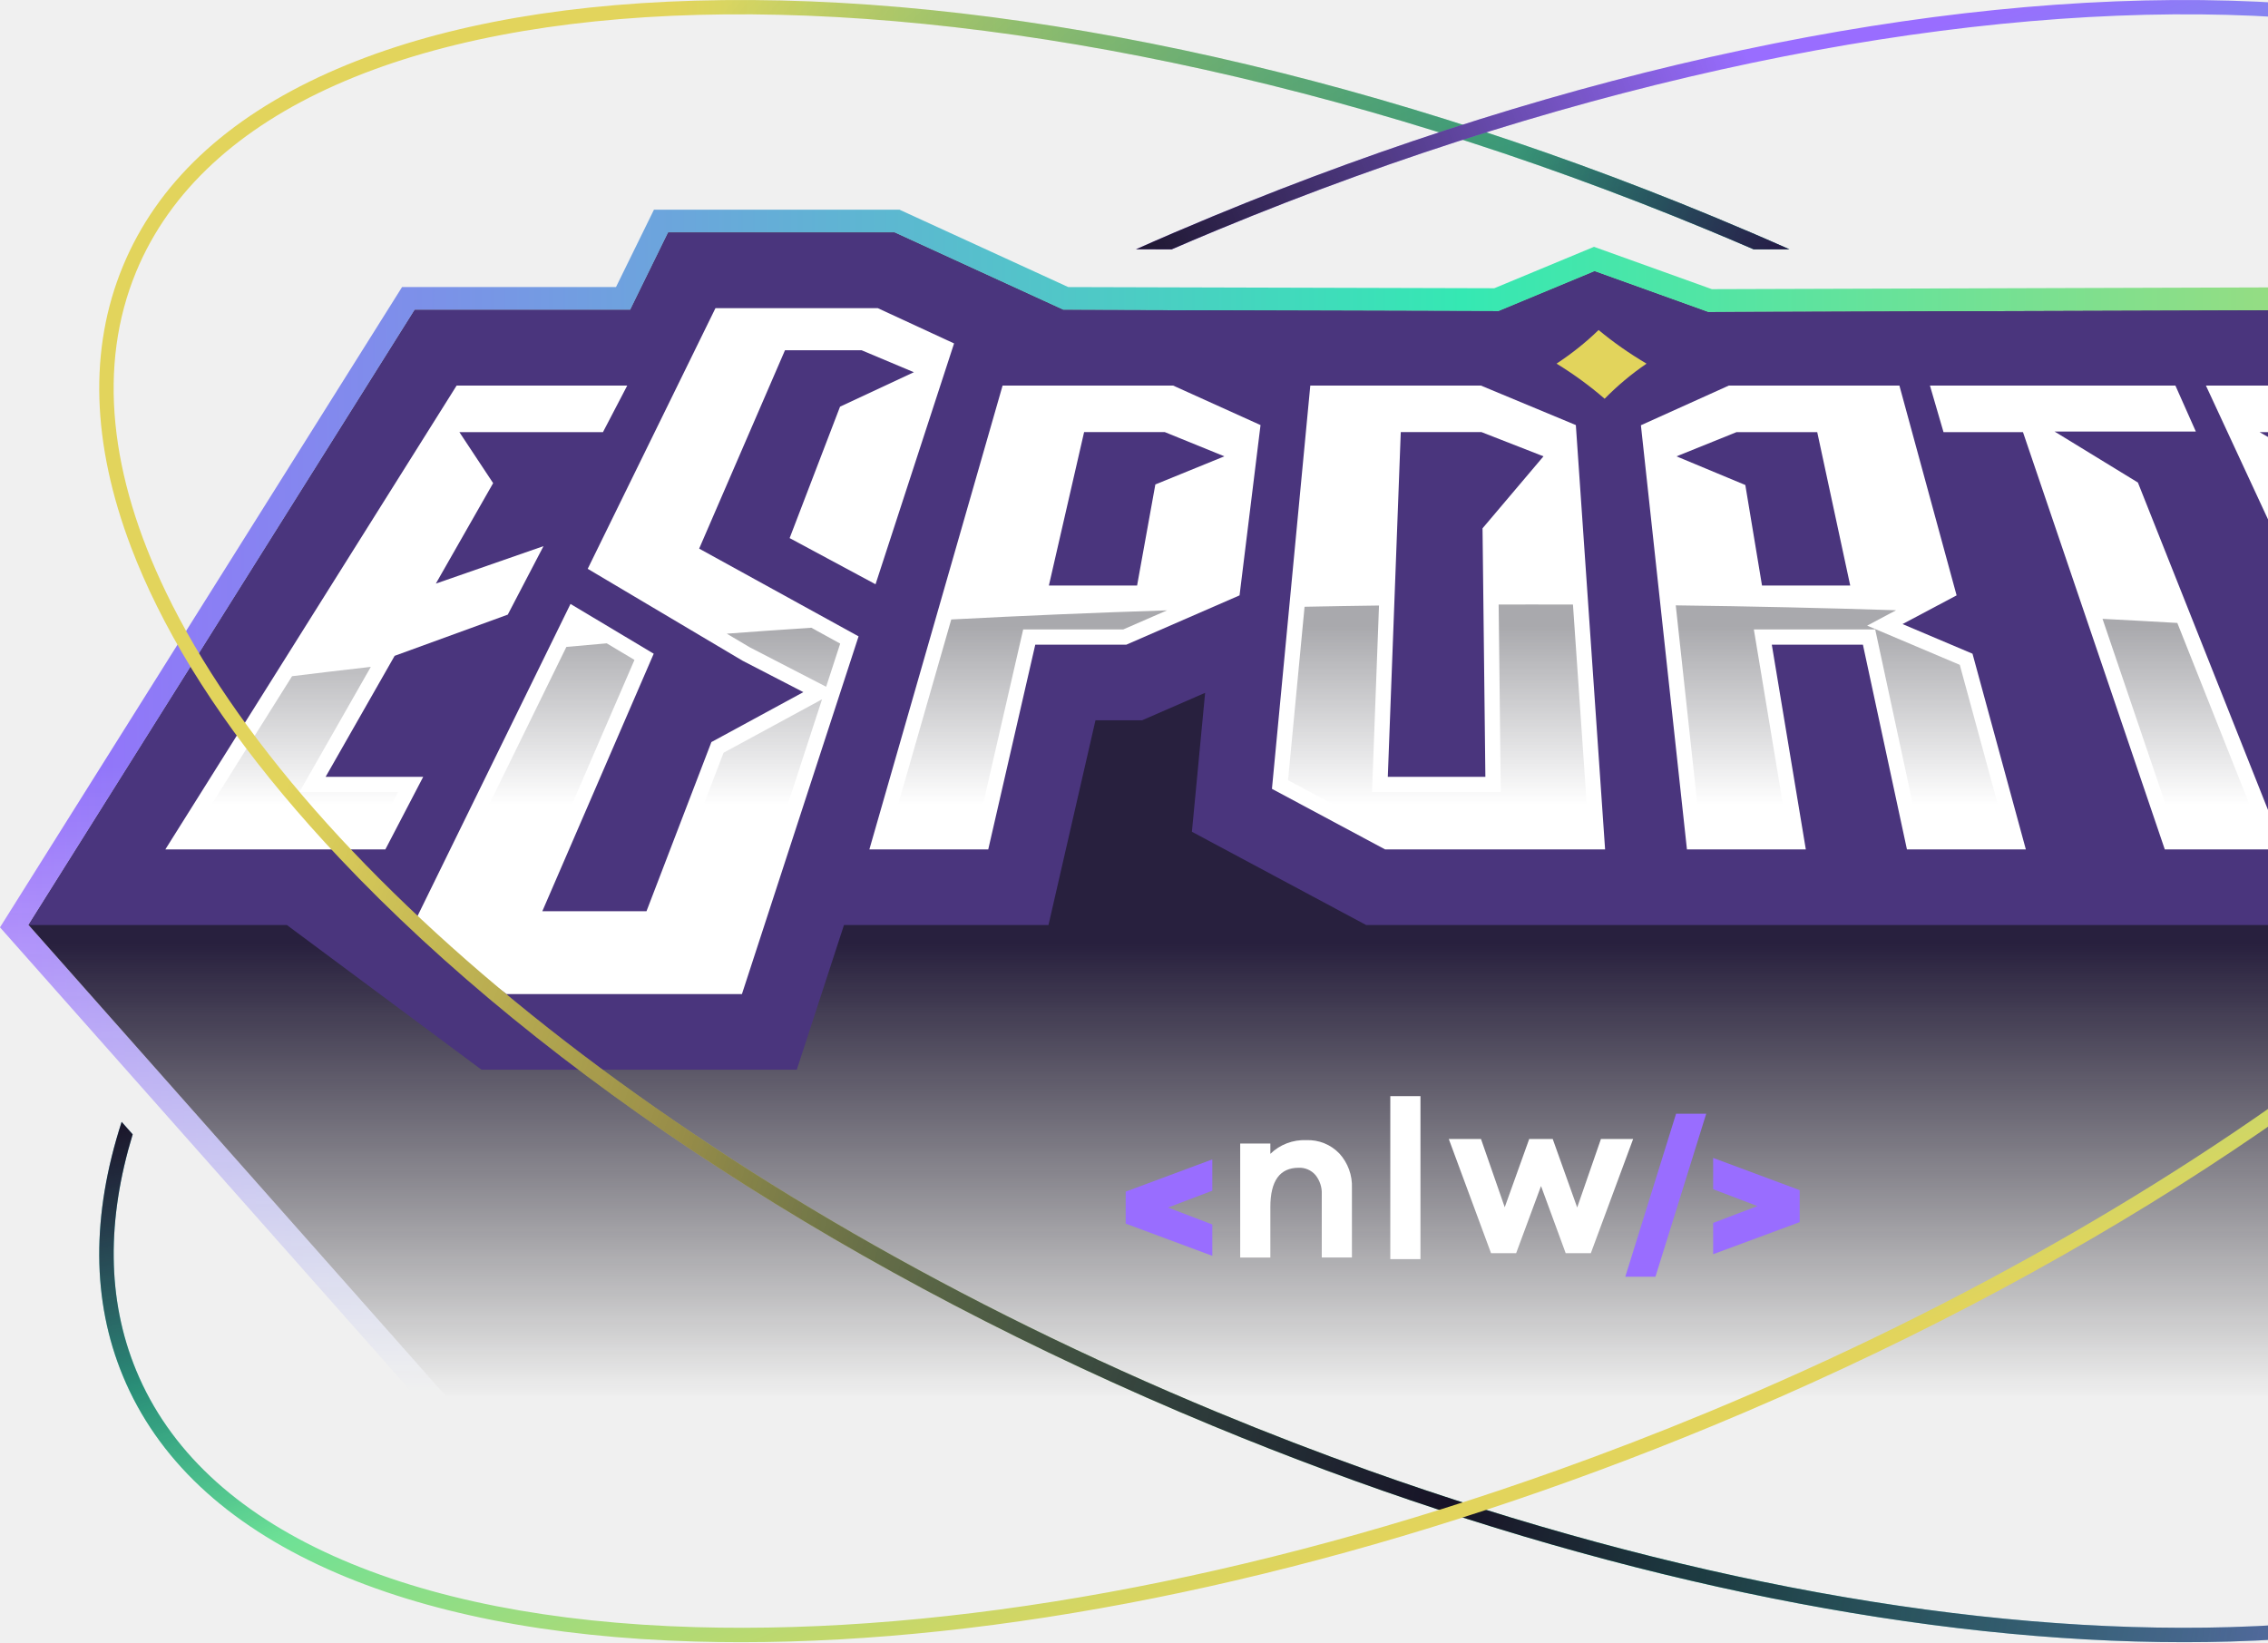
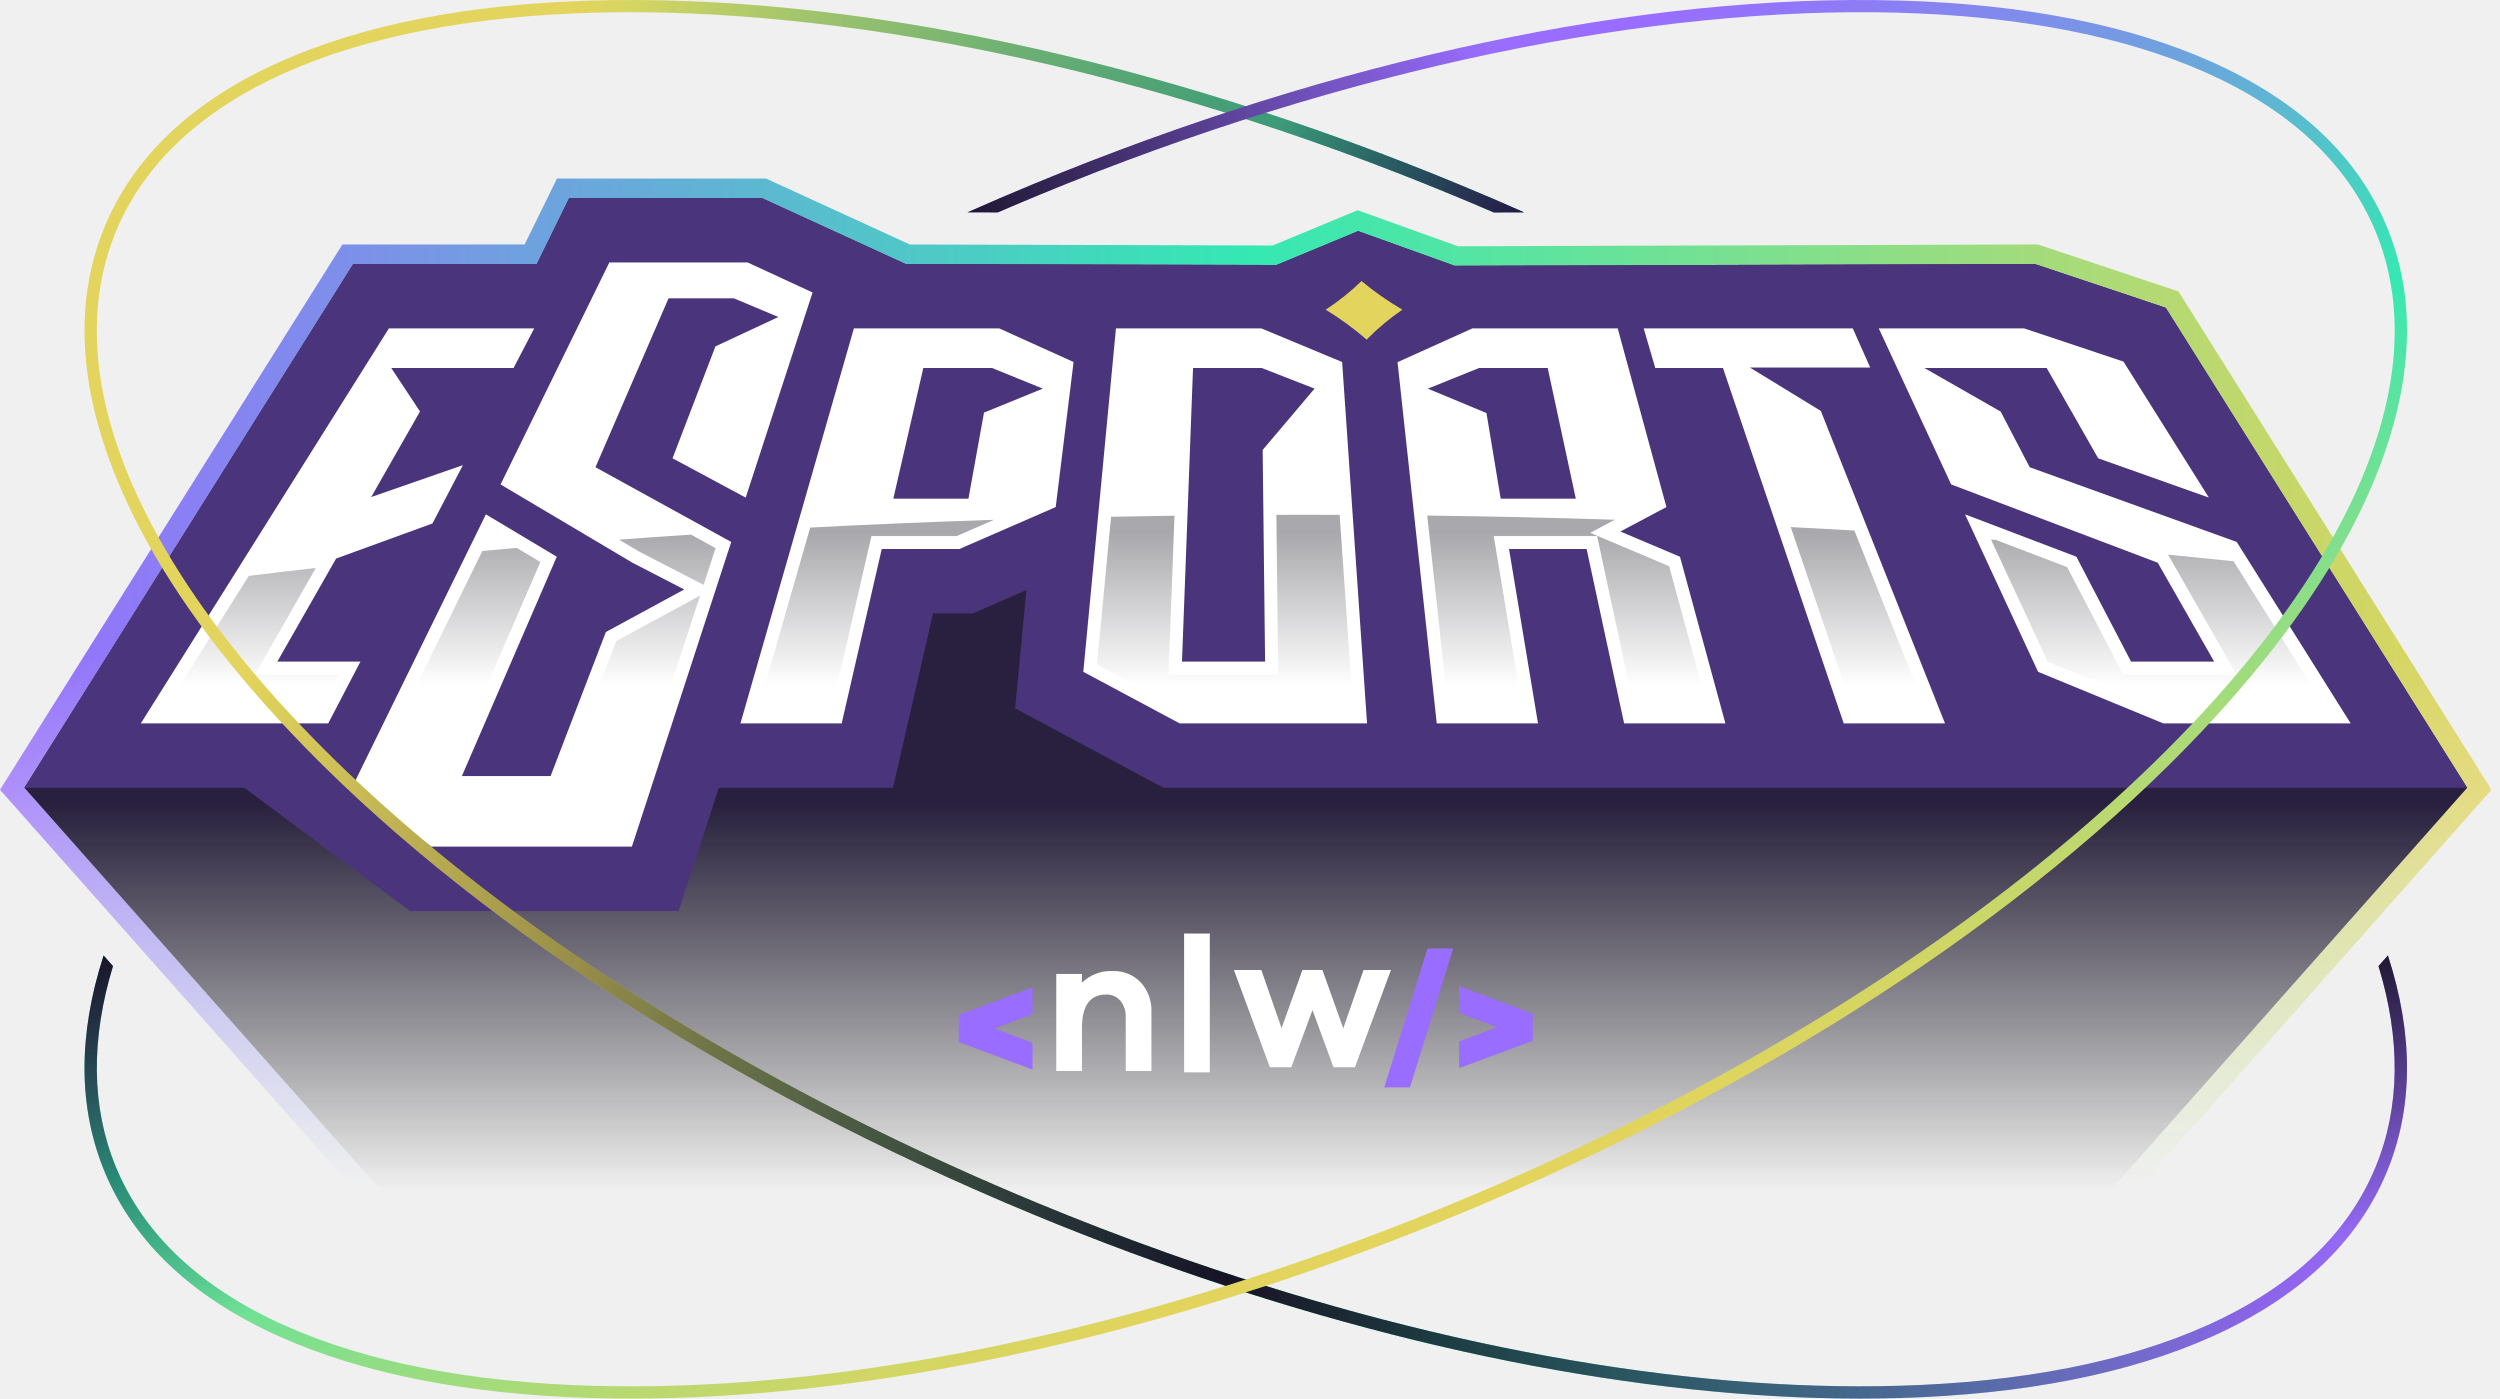
- <svg xmlns="http://www.w3.org/2000/svg" width="703" height="509" viewBox="0 0 703 509" fill="none">
+ <svg xmlns="http://www.w3.org/2000/svg" width="286" height="160" viewBox="0 0 286 160" fill="none">
  <g clip-path="url(#clip0_6_544)">
-     <mask id="mask0_6_544" style="mask-type:alpha" maskUnits="userSpaceOnUse" x="0" y="54" width="907" height="395">
-       <rect y="54.246" width="906.458" height="394.659" fill="url(#paint0_linear_6_544)" />
+     <mask id="mask0_6_544" style="mask-type:alpha" maskUnits="userSpaceOnUse" x="0" y="17" width="285" height="125">
+       <rect y="17.052" width="284.934" height="124.056" fill="url(#paint0_linear_6_544)" />
    </mask>
    <g mask="url(#mask0_6_544)">
-       <path d="M792.848 106.079L741.613 88.964L530.612 89.624L494.086 76.503L463.182 89.341L331.12 88.98L278.793 64.986H202.707L190.938 88.972H124.624L0 287.433L138.728 444.023H768.028L906.756 287.433L792.84 106.071L792.848 106.079ZM764.828 436.924H141.928L8.852 286.71L128.563 96.071H195.38L207.141 72.085H277.244L329.556 96.071L464.589 96.44L494.267 84.105L529.377 96.723L740.465 96.063L788.178 111.999L897.904 286.694L764.828 436.908V436.924Z" fill="url(#paint1_linear_6_544)" />
+       <path d="M249.222 33.344L233.117 27.965L166.791 28.172L155.31 24.048L145.595 28.083L104.084 27.97L87.635 20.427H63.718L60.019 27.967H39.174L0 90.351L43.607 139.573H241.42L285.028 90.351L249.219 33.342L249.222 33.344ZM240.414 137.342H44.613L2.783 90.124L40.412 30.199H61.415L65.112 22.659H87.148L103.592 30.199L146.038 30.315L155.367 26.437L166.403 30.404L232.756 30.196L247.754 35.205L282.245 90.119L240.414 137.337V137.342Z" fill="url(#paint1_linear_6_544)" />
    </g>
-     <path d="M897.912 286.709L764.828 436.915H141.928L8.852 286.709L128.563 96.07H195.38L207.141 72.084H277.244L329.564 96.07L464.589 96.447L494.267 84.112L529.377 96.731L740.465 96.07L788.178 112.014L897.912 286.709Z" fill="url(#paint2_linear_6_544)" />
-     <path d="M897.894 286.709L788.184 112.014L740.455 96.078L529.383 96.722L494.273 84.104L464.579 96.439L329.554 96.078L277.242 72.092H207.147L195.386 96.078H128.577L8.858 286.709H88.914L149.253 331.56H246.974L261.605 286.709H324.994L339.562 223.249H354.02L373.548 214.743L369.452 257.809L423.447 286.709H897.894Z" fill="#4A357D" />
-     <path d="M51.251 263.274H119.451L131.173 240.789H100.929L122.328 203.273L157.392 190.505L168.469 169.279L135.096 180.89L152.856 149.75L142.392 133.94H161.881H186.897L194.421 119.514H141.535L51.251 263.274Z" fill="white" />
-     <path d="M221.764 95.519L182.172 176.306L230.176 204.797L249.012 214.53L220.506 230.01L200.388 282.44H168.099L202.628 202.62L176.834 187.195L128.067 286.685L156.991 308.124H229.971L266.127 197.242L216.716 170.048L243.313 108.57H267.086L283.266 115.37L260.38 126.054L244.759 166.786L271.387 181.094L295.727 106.447L272.094 95.519H221.764Z" fill="white" />
-     <path d="M310.766 119.513L269.476 263.272H306.324L320.9 199.812H349.139L384.218 184.537L390.72 131.753L363.644 119.513H310.758H310.766ZM358.117 150.165L352.457 181.494H325.114L336.034 133.931H361.05L379.509 141.439L358.117 150.158V150.165Z" fill="white" />
-     <path d="M406.145 119.513L394.258 244.506L429.322 263.272H497.522L488.457 131.753L459.039 119.513H406.153H406.145ZM459.534 163.743L460.415 240.78H430.171L434.188 133.931H459.204L478.426 141.439L459.542 163.743H459.534Z" fill="white" />
-     <path d="M508.623 131.808L522.892 263.272H559.74L549.197 199.812H577.436L591.084 263.272H627.94L611.407 202.619L589.716 193.436L606.478 184.537L588.749 119.513H535.864L508.623 131.808ZM573.506 181.494H546.162L540.989 150.331L519.653 141.447L538.261 133.939H563.277L573.506 181.502V181.494Z" fill="white" />
-     <path d="M602.421 133.939H627.051L671.006 263.272H707.862L662.673 149.56L636.863 133.766H680.637L674.3 119.513H598.215L602.421 133.939Z" fill="white" />
-     <path d="M803.901 181.094L772.808 131.588L736.644 119.513H683.758L710.11 176.306L785.292 204.797L805.827 240.788H775.575L755.677 202.619L715.158 187.194L741.746 244.506L787.305 263.272H855.505L814.035 197.242L738.688 170.048L728.129 149.796L700.385 133.939H744.875L763.609 166.785L803.901 181.094Z" fill="white" />
-     <path d="M495.507 102.287C491.646 106.053 487.275 109.544 482.472 112.712C487.723 115.912 492.716 119.559 497.378 123.592C501.332 119.559 505.687 115.912 510.373 112.712C505.011 109.544 500.027 106.053 495.507 102.287Z" fill="#E2D45C" />
-     <path d="M92.809 245.505L114.94 206.7C106.732 207.635 98.595 208.594 90.529 209.593L59.782 258.555H116.591L123.391 245.505H92.809Z" fill="url(#paint3_linear_6_544)" />
-     <path d="M251.482 194.568C242.693 195.142 233.958 195.755 225.279 196.408L232.465 200.669L256.074 212.862L260.429 199.489L251.482 194.568ZM224.281 233.318L203.636 287.156H160.923L196.662 204.544L188.062 199.403C183.879 199.765 179.705 200.134 175.554 200.519L134.036 285.229L158.549 303.406H226.545L254.8 216.754L224.281 233.318Z" fill="url(#paint4_linear_6_544)" />
-     <path d="M361.745 189.183L348.168 195.095H317.153L302.577 258.555H275.745L294.857 192.005C316.854 190.85 339.158 189.906 361.745 189.183Z" fill="url(#paint5_linear_6_544)" />
-     <path d="M492.467 258.555H430.509L399.251 241.834L404.369 188.067C412.034 187.91 419.723 187.784 427.443 187.682L425.273 245.505H465.187L464.527 187.375C468.056 187.367 471.594 187.36 475.14 187.36C479.291 187.36 483.434 187.367 487.561 187.383L492.467 258.555Z" fill="url(#paint6_linear_6_544)" />
-     <path d="M621.77 258.555H594.898L581.25 195.095H543.632L554.174 258.555H527.122L519.426 187.634C542.445 187.917 565.22 188.428 587.72 189.151L578.75 193.916L607.461 206.07L621.77 258.555Z" fill="url(#paint7_linear_6_544)" />
-     <path d="M674.893 193.082C667.204 192.634 659.476 192.209 651.709 191.816L674.39 258.555H700.915L674.893 193.082Z" fill="url(#paint8_linear_6_544)" />
-     <path fill-rule="evenodd" clip-rule="evenodd" d="M375.776 369.061V359.36L348.976 369.329H348.921V379.282H348.976L375.776 389.25V379.533L362.042 374.282L375.776 369.061Z" fill="#996DFF" />
-     <path fill-rule="evenodd" clip-rule="evenodd" d="M531.016 388.747V379.046L544.742 373.826L531.016 368.606V358.904L557.777 368.865H557.84V378.826H557.777L531.016 388.739V388.747ZM519.522 345.201L503.783 395.721H513.13L528.869 345.201H519.522Z" fill="#996DFF" />
-     <path fill-rule="evenodd" clip-rule="evenodd" d="M415.157 357.528C417.815 360.453 419.214 364.305 419.049 368.251V389.769H409.701V370.225C409.811 368.047 409.112 365.909 407.752 364.21C406.454 362.701 404.536 361.868 402.547 361.954C396.698 361.954 393.766 366.011 393.766 374.132V389.777H384.418V354.446H393.766V357.638C396.729 354.753 400.755 353.22 404.89 353.393C408.742 353.228 412.484 354.737 415.149 357.528H415.157Z" fill="white" />
-     <path fill-rule="evenodd" clip-rule="evenodd" d="M430.943 339.753V390.272H440.291V339.753H430.943Z" fill="white" />
-     <path fill-rule="evenodd" clip-rule="evenodd" d="M493.105 388.425H485.306L477.664 367.615L469.952 388.425H462.169L449.071 353.031H459.055L466.414 374.195L474.001 353.031H481.288L488.875 374.266L496.234 353.031H506.218L493.105 388.425Z" fill="white" />
-     <path d="M38.107 82.486C48.689 56.927 70.057 36.785 101.598 22.627C131.819 9.057 170.113 1.51 215.405 0.205C308.252 -2.476 420.336 21.282 530.99 67.124C538.946 70.418 546.832 73.799 554.631 77.266L543.601 77.297C538.868 75.245 534.096 73.225 529.284 71.236C302.576 -22.665 84.075 -16.855 42.219 84.192C30.096 113.453 34.097 147.534 51.409 183.477C93.855 271.67 216.395 371.051 377.466 437.765C393.048 444.22 408.646 450.226 424.22 455.784C518.71 489.527 612.037 506.626 691.22 504.338C735.93 503.049 773.643 495.635 803.329 482.31C833.809 468.63 854.398 449.283 864.532 424.809C873.675 402.725 873.644 377.898 865.633 351.593L869.053 347.733C878.44 376.727 878.314 403.197 868.652 426.515C858.062 452.074 836.702 472.215 805.152 486.374C774.932 499.944 736.645 507.491 691.354 508.796C686.621 508.93 681.841 509 677.014 509C597.194 509 504.481 490.392 411.201 455.784C399.385 451.405 387.569 446.767 375.76 441.877C265.107 396.043 169.052 333.597 105.293 266.041C80.222 239.477 61.228 213.266 48.642 187.88C45.607 181.771 42.95 175.718 40.67 169.719C28.382 137.4 27.517 108.052 38.107 82.486Z" fill="url(#paint9_linear_6_544)" />
-     <path d="M38.107 82.486C48.689 56.927 70.057 36.785 101.598 22.627C131.819 9.057 170.113 1.51 215.405 0.205C308.252 -2.476 420.336 21.282 530.99 67.124C538.946 70.418 546.832 73.799 554.631 77.266L543.601 77.297C538.868 75.245 534.096 73.225 529.284 71.236C302.576 -22.665 84.075 -16.855 42.219 84.192C30.096 113.453 34.097 147.534 51.409 183.477C93.855 271.67 216.395 371.051 377.466 437.765C393.048 444.22 408.646 450.226 424.22 455.784C518.71 489.527 612.037 506.626 691.22 504.338C735.93 503.049 773.643 495.635 803.329 482.31C833.809 468.63 854.398 449.283 864.532 424.809C873.675 402.725 873.644 377.898 865.633 351.593L869.053 347.733C878.44 376.727 878.314 403.197 868.652 426.515C858.062 452.074 836.702 472.215 805.152 486.374C774.932 499.944 736.645 507.491 691.354 508.796C686.621 508.93 681.841 509 677.014 509C597.194 509 504.481 490.392 411.201 455.784C399.385 451.405 387.569 446.767 375.76 441.877C265.107 396.043 169.052 333.597 105.293 266.041C80.222 239.477 61.228 213.266 48.642 187.88C45.607 181.771 42.95 175.718 40.67 169.719C28.382 137.4 27.517 108.052 38.107 82.486Z" fill="url(#paint10_radial_6_544)" />
-     <path d="M38.107 82.486C48.689 56.927 70.057 36.785 101.598 22.627C131.819 9.057 170.113 1.51 215.405 0.205C308.252 -2.476 420.336 21.282 530.99 67.124C538.946 70.418 546.832 73.799 554.631 77.266L543.601 77.297C538.868 75.245 534.096 73.225 529.284 71.236C302.576 -22.665 84.075 -16.855 42.219 84.192C30.096 113.453 34.097 147.534 51.409 183.477C93.855 271.67 216.395 371.051 377.466 437.765C393.048 444.22 408.646 450.226 424.22 455.784C518.71 489.527 612.037 506.626 691.22 504.338C735.93 503.049 773.643 495.635 803.329 482.31C833.809 468.63 854.398 449.283 864.532 424.809C873.675 402.725 873.644 377.898 865.633 351.593L869.053 347.733C878.44 376.727 878.314 403.197 868.652 426.515C858.062 452.074 836.702 472.215 805.152 486.374C774.932 499.944 736.645 507.491 691.354 508.796C686.621 508.93 681.841 509 677.014 509C597.194 509 504.481 490.392 411.201 455.784C399.385 451.405 387.569 446.767 375.76 441.877C265.107 396.043 169.052 333.597 105.293 266.041C80.222 239.477 61.228 213.266 48.642 187.88C45.607 181.771 42.95 175.718 40.67 169.719C28.382 137.4 27.517 108.052 38.107 82.486Z" fill="url(#paint11_radial_6_544)" />
-     <path d="M38.107 82.486C48.689 56.927 70.057 36.785 101.598 22.627C131.819 9.057 170.113 1.51 215.405 0.205C308.252 -2.476 420.336 21.282 530.99 67.124C538.946 70.418 546.832 73.799 554.631 77.266L543.601 77.297C538.868 75.245 534.096 73.225 529.284 71.236C302.576 -22.665 84.075 -16.855 42.219 84.192C30.096 113.453 34.097 147.534 51.409 183.477C93.855 271.67 216.395 371.051 377.466 437.765C393.048 444.22 408.646 450.226 424.22 455.784C518.71 489.527 612.037 506.626 691.22 504.338C735.93 503.049 773.643 495.635 803.329 482.31C833.809 468.63 854.398 449.283 864.532 424.809C873.675 402.725 873.644 377.898 865.633 351.593L869.053 347.733C878.44 376.727 878.314 403.197 868.652 426.515C858.062 452.074 836.702 472.215 805.152 486.374C774.932 499.944 736.645 507.491 691.354 508.796C686.621 508.93 681.841 509 677.014 509C597.194 509 504.481 490.392 411.201 455.784C399.385 451.405 387.569 446.767 375.76 441.877C265.107 396.043 169.052 333.597 105.293 266.041C80.222 239.477 61.228 213.266 48.642 187.88C45.607 181.771 42.95 175.718 40.67 169.719C28.382 137.4 27.517 108.052 38.107 82.486Z" fill="url(#paint12_radial_6_544)" />
-     <path d="M868.651 82.486C858.069 56.927 836.701 36.785 805.16 22.627C774.939 9.057 736.645 1.51 691.353 0.205C598.506 -2.476 486.422 21.282 375.768 67.124C367.812 70.418 359.926 73.799 352.128 77.266L363.158 77.297C367.89 75.245 372.662 73.225 377.474 71.236C604.182 -22.665 822.684 -16.855 864.54 84.192C876.662 113.453 872.661 147.534 855.349 183.477C812.904 271.67 690.363 371.051 529.292 437.765C513.71 444.22 498.112 450.226 482.538 455.784C388.048 489.527 294.721 506.626 215.538 504.338C170.828 503.049 133.115 495.635 103.43 482.31C72.95 468.63 52.36 449.283 42.226 424.809C33.083 402.725 33.114 377.898 41.125 351.593L37.706 347.733C28.319 376.727 28.444 403.197 38.106 426.515C48.696 452.074 70.056 472.215 101.606 486.374C131.826 499.944 170.113 507.491 215.404 508.796C220.137 508.93 224.917 509 229.744 509C309.564 509 402.278 490.392 495.557 455.784C507.373 451.405 519.189 446.767 530.998 441.877C641.651 396.043 737.706 333.597 801.465 266.041C826.536 239.477 845.53 213.266 858.116 187.88C861.151 181.771 863.808 175.718 866.088 169.719C878.376 137.4 879.241 108.052 868.651 82.486Z" fill="url(#paint13_linear_6_544)" />
-     <path d="M868.651 82.486C858.069 56.927 836.701 36.785 805.16 22.627C774.939 9.057 736.645 1.51 691.353 0.205C598.506 -2.476 486.422 21.282 375.768 67.124C367.812 70.418 359.926 73.799 352.128 77.266L363.158 77.297C367.89 75.245 372.662 73.225 377.474 71.236C604.182 -22.665 822.684 -16.855 864.54 84.192C876.662 113.453 872.661 147.534 855.349 183.477C812.904 271.67 690.363 371.051 529.292 437.765C513.71 444.22 498.112 450.226 482.538 455.784C388.048 489.527 294.721 506.626 215.538 504.338C170.828 503.049 133.115 495.635 103.43 482.31C72.95 468.63 52.36 449.283 42.226 424.809C33.083 402.725 33.114 377.898 41.125 351.593L37.706 347.733C28.319 376.727 28.444 403.197 38.106 426.515C48.696 452.074 70.056 472.215 101.606 486.374C131.826 499.944 170.113 507.491 215.404 508.796C220.137 508.93 224.917 509 229.744 509C309.564 509 402.278 490.392 495.557 455.784C507.373 451.405 519.189 446.767 530.998 441.877C641.651 396.043 737.706 333.597 801.465 266.041C826.536 239.477 845.53 213.266 858.116 187.88C861.151 181.771 863.808 175.718 866.088 169.719C878.376 137.4 879.241 108.052 868.651 82.486Z" fill="url(#paint14_radial_6_544)" />
-     <path d="M868.651 82.486C858.069 56.927 836.701 36.785 805.16 22.627C774.939 9.057 736.645 1.51 691.353 0.205C598.506 -2.476 486.422 21.282 375.768 67.124C367.812 70.418 359.926 73.799 352.128 77.266L363.158 77.297C367.89 75.245 372.662 73.225 377.474 71.236C604.182 -22.665 822.684 -16.855 864.54 84.192C876.662 113.453 872.661 147.534 855.349 183.477C812.904 271.67 690.363 371.051 529.292 437.765C513.71 444.22 498.112 450.226 482.538 455.784C388.048 489.527 294.721 506.626 215.538 504.338C170.828 503.049 133.115 495.635 103.43 482.31C72.95 468.63 52.36 449.283 42.226 424.809C33.083 402.725 33.114 377.898 41.125 351.593L37.706 347.733C28.319 376.727 28.444 403.197 38.106 426.515C48.696 452.074 70.056 472.215 101.606 486.374C131.826 499.944 170.113 507.491 215.404 508.796C220.137 508.93 224.917 509 229.744 509C309.564 509 402.278 490.392 495.557 455.784C507.373 451.405 519.189 446.767 530.998 441.877C641.651 396.043 737.706 333.597 801.465 266.041C826.536 239.477 845.53 213.266 858.116 187.88C861.151 181.771 863.808 175.718 866.088 169.719C878.376 137.4 879.241 108.052 868.651 82.486Z" fill="url(#paint15_radial_6_544)" />
+     <path d="M282.247 90.124L240.414 137.339H44.613L2.783 90.124L40.412 30.198H61.415L65.112 22.659H87.148L103.594 30.198L146.038 30.317L155.367 26.44L166.403 30.406L232.756 30.198L247.754 35.21L282.247 90.124Z" fill="url(#paint2_linear_6_544)" />
+     <path d="M282.242 90.123L247.756 35.21L232.753 30.201L166.405 30.404L155.368 26.437L146.035 30.315L103.591 30.201L87.147 22.661H65.114L61.417 30.201H40.416L2.784 90.123H27.949L46.916 104.222H77.633L82.232 90.123H102.158L106.737 70.176H111.282L117.42 67.502L116.133 81.039L133.105 90.123H282.242Z" fill="#4A357D" />
+     <path d="M16.11 82.757H37.548L41.233 75.689H31.726L38.452 63.896L49.474 59.883L52.956 53.211L42.466 56.861L48.048 47.072L44.759 42.102H50.885H58.749L61.114 37.568H44.49L16.11 82.757Z" fill="white" />
+     <path d="M69.709 30.025L57.263 55.42L72.353 64.376L78.274 67.435L69.313 72.301L62.989 88.781H52.84L63.694 63.691L55.586 58.842L40.256 90.116L49.348 96.855H72.288L83.654 62.001L68.122 53.453L76.482 34.127H83.955L89.041 36.265L81.847 39.624L76.937 52.427L85.307 56.925L92.958 33.46L85.529 30.025H69.709Z" fill="white" />
+     <path d="M97.685 37.567L84.707 82.756H96.289L100.871 62.809H109.748L120.774 58.007L122.818 41.415L114.307 37.567H97.683H97.685ZM112.57 47.203L110.79 57.05H102.195L105.628 42.099H113.491L119.294 44.459L112.57 47.2V47.203Z" fill="white" />
+     <path d="M127.667 37.567L123.93 76.858L134.952 82.756H156.39L153.54 41.415L144.293 37.567H127.669H127.667ZM144.449 51.47L144.726 75.686H135.219L136.482 42.099H144.345L150.387 44.459L144.451 51.47H144.449Z" fill="white" />
+     <path d="M159.879 41.432L164.364 82.756H175.947L172.633 62.809H181.51L185.8 82.756H197.385L192.188 63.691L185.37 60.804L190.639 58.007L185.066 37.567H168.442L159.879 41.432V41.432ZM180.274 57.05H171.679L170.053 47.255L163.346 44.462L169.196 42.102H177.059L180.274 57.053V57.05Z" fill="white" />
+     <path d="M189.363 42.102H197.106L210.922 82.756H222.508L208.303 47.012L200.19 42.048H213.95L211.958 37.567H188.041L189.363 42.102Z" fill="white" />
+     <path d="M252.696 56.925L242.922 41.363L231.555 37.567H214.931L223.214 55.419L246.847 64.375L253.302 75.689H243.792L237.538 63.691L224.801 58.842L233.159 76.858L247.479 82.756H268.917L255.882 62L232.197 53.452L228.878 47.087L220.157 42.102H234.142L240.031 52.427L252.696 56.925Z" fill="white" />
+     <path d="M155.756 32.153C154.543 33.336 153.169 34.434 151.659 35.429C153.31 36.435 154.879 37.582 156.344 38.85C157.587 37.582 158.956 36.435 160.429 35.429C158.744 34.434 157.177 33.336 155.756 32.153Z" fill="#E2D45C" />
+     <path d="M29.173 77.171L36.13 64.973C33.55 65.267 30.992 65.569 28.457 65.883L18.792 81.274H36.649L38.786 77.171H29.173V77.171Z" fill="url(#paint3_linear_6_544)" />
+     <path d="M79.05 61.16C76.287 61.34 73.542 61.533 70.814 61.738L73.072 63.078L80.493 66.91L81.863 62.707L79.05 61.16V61.16ZM70.5 73.341L64.01 90.264H50.584L61.818 64.296L59.115 62.68C57.8 62.794 56.488 62.91 55.183 63.031L42.133 89.658L49.838 95.372H71.212L80.093 68.134L70.5 73.341V73.341Z" fill="url(#paint4_linear_6_544)" />
+     <path d="M113.71 59.467L109.442 61.326H99.693L95.112 81.273H86.677L92.685 60.354C99.599 59.991 106.61 59.695 113.71 59.467Z" fill="url(#paint5_linear_6_544)" />
+     <path d="M154.801 81.274H135.325L125.499 76.017L127.108 59.117C129.518 59.067 131.935 59.028 134.361 58.995L133.679 77.171H146.226L146.018 58.899C147.128 58.897 148.24 58.894 149.354 58.894C150.659 58.894 151.961 58.897 153.259 58.901L154.801 81.274V81.274Z" fill="url(#paint6_linear_6_544)" />
+     <path d="M195.445 81.273H186.999L182.709 61.326H170.884L174.198 81.273H165.694L163.275 58.98C170.511 59.069 177.67 59.23 184.743 59.457L181.923 60.955L190.948 64.775L195.445 81.273V81.273Z" fill="url(#paint7_linear_6_544)" />
+     <path d="M212.144 60.693C209.727 60.552 207.298 60.419 204.857 60.295L211.986 81.273H220.324L212.144 60.693Z" fill="url(#paint8_linear_6_544)" />
+     <path d="M255.517 64.205C253.038 63.945 250.542 63.693 248.027 63.451L255.855 77.171H242.894L236.483 64.877L228.321 61.768C228.138 61.753 227.958 61.741 227.775 61.729L234.262 75.709L247.772 81.274H266.237L255.517 64.205V64.205Z" fill="url(#paint9_linear_6_544)" />
+     <path fill-rule="evenodd" clip-rule="evenodd" d="M118.121 116.01V112.96L109.696 116.094H109.679V119.222H109.696L118.121 122.356V119.302L113.803 117.651L118.121 116.01V116.01Z" fill="#996DFF" />
+     <path fill-rule="evenodd" clip-rule="evenodd" d="M166.918 122.198V119.148L171.233 117.507L166.918 115.867V112.817L175.33 115.948H175.35V119.079H175.33L166.918 122.195V122.198ZM163.305 108.51L158.358 124.39H161.296L166.243 108.51H163.305Z" fill="#996DFF" />
+     <path fill-rule="evenodd" clip-rule="evenodd" d="M130.5 112.384C131.335 113.304 131.775 114.515 131.723 115.755V122.519H128.784V116.375C128.819 115.691 128.599 115.019 128.172 114.485C127.764 114.011 127.161 113.749 126.536 113.776C124.697 113.776 123.775 115.051 123.775 117.604V122.521H120.837V111.416H123.775V112.419C124.707 111.512 125.972 111.03 127.272 111.085C128.483 111.033 129.659 111.507 130.497 112.384H130.5Z" fill="white" />
+     <path fill-rule="evenodd" clip-rule="evenodd" d="M135.462 106.797V122.677H138.4V106.797H135.462Z" fill="white" />
+     <path fill-rule="evenodd" clip-rule="evenodd" d="M155.001 122.096H152.55L150.148 115.555L147.723 122.096H145.277L141.16 110.971H144.298L146.611 117.623L148.996 110.971H151.287L153.672 117.646L155.985 110.971H159.123L155.001 122.096V122.096Z" fill="white" />
+     <path d="M11.979 25.928C15.305 17.894 22.022 11.563 31.936 7.112C41.436 2.847 53.473 0.475 67.71 0.064C96.895 -0.778 132.128 6.69 166.91 21.1C169.411 22.135 171.89 23.198 174.341 24.288L170.874 24.297C169.386 23.652 167.886 23.017 166.374 22.392C95.111 -7.124 26.428 -5.298 13.271 26.465C9.46 35.663 10.718 46.375 16.16 57.674C29.502 85.396 68.021 116.635 118.652 137.606C123.55 139.635 128.453 141.523 133.348 143.27C163.05 153.877 192.386 159.252 217.276 158.532C231.33 158.127 243.185 155.797 252.516 151.608C262.097 147.308 268.569 141.226 271.755 133.533C274.629 126.592 274.619 118.788 272.101 110.519L273.176 109.305C276.127 118.419 276.087 126.74 273.05 134.07C269.721 142.104 263.007 148.435 253.09 152.886C243.59 157.151 231.555 159.523 217.318 159.934C215.831 159.976 214.328 159.998 212.811 159.998C187.72 159.998 158.577 154.148 129.256 143.27C125.542 141.894 121.827 140.436 118.116 138.898C83.333 124.491 53.139 104.862 33.098 83.627C25.217 75.276 19.246 67.037 15.29 59.058C14.336 57.138 13.501 55.235 12.784 53.349C8.922 43.19 8.65 33.965 11.979 25.928V25.928Z" fill="url(#paint10_linear_6_544)" />
+     <path d="M11.979 25.928C15.305 17.894 22.022 11.563 31.936 7.112C41.436 2.847 53.473 0.475 67.71 0.064C96.895 -0.778 132.128 6.69 166.91 21.1C169.411 22.135 171.89 23.198 174.341 24.288L170.874 24.297C169.386 23.652 167.886 23.017 166.374 22.392C95.111 -7.124 26.428 -5.298 13.271 26.465C9.46 35.663 10.718 46.375 16.16 57.674C29.502 85.396 68.021 116.635 118.652 137.606C123.55 139.635 128.453 141.523 133.348 143.27C163.05 153.877 192.386 159.252 217.276 158.532C231.33 158.127 243.185 155.797 252.516 151.608C262.097 147.308 268.569 141.226 271.755 133.533C274.629 126.592 274.619 118.788 272.101 110.519L273.176 109.305C276.127 118.419 276.087 126.74 273.05 134.07C269.721 142.104 263.007 148.435 253.09 152.886C243.59 157.151 231.555 159.523 217.318 159.934C215.831 159.976 214.328 159.998 212.811 159.998C187.72 159.998 158.577 154.148 129.256 143.27C125.542 141.894 121.827 140.436 118.116 138.898C83.333 124.491 53.139 104.862 33.098 83.627C25.217 75.276 19.246 67.037 15.29 59.058C14.336 57.138 13.501 55.235 12.784 53.349C8.922 43.19 8.65 33.965 11.979 25.928V25.928Z" fill="url(#paint11_radial_6_544)" />
+     <path d="M11.979 25.928C15.305 17.894 22.022 11.563 31.936 7.112C41.436 2.847 53.473 0.475 67.71 0.064C96.895 -0.778 132.128 6.69 166.91 21.1C169.411 22.135 171.89 23.198 174.341 24.288L170.874 24.297C169.386 23.652 167.886 23.017 166.374 22.392C95.111 -7.124 26.428 -5.298 13.271 26.465C9.46 35.663 10.718 46.375 16.16 57.674C29.502 85.396 68.021 116.635 118.652 137.606C123.55 139.635 128.453 141.523 133.348 143.27C163.05 153.877 192.386 159.252 217.276 158.532C231.33 158.127 243.185 155.797 252.516 151.608C262.097 147.308 268.569 141.226 271.755 133.533C274.629 126.592 274.619 118.788 272.101 110.519L273.176 109.305C276.127 118.419 276.087 126.74 273.05 134.07C269.721 142.104 263.007 148.435 253.09 152.886C243.59 157.151 231.555 159.523 217.318 159.934C215.831 159.976 214.328 159.998 212.811 159.998C187.72 159.998 158.577 154.148 129.256 143.27C125.542 141.894 121.827 140.436 118.116 138.898C83.333 124.491 53.139 104.862 33.098 83.627C25.217 75.276 19.246 67.037 15.29 59.058C14.336 57.138 13.501 55.235 12.784 53.349C8.922 43.19 8.65 33.965 11.979 25.928V25.928Z" fill="url(#paint12_radial_6_544)" />
+     <path d="M11.979 25.928C15.305 17.894 22.022 11.563 31.936 7.112C41.436 2.847 53.473 0.475 67.71 0.064C96.895 -0.778 132.128 6.69 166.91 21.1C169.411 22.135 171.89 23.198 174.341 24.288L170.874 24.297C169.386 23.652 167.886 23.017 166.374 22.392C95.111 -7.124 26.428 -5.298 13.271 26.465C9.46 35.663 10.718 46.375 16.16 57.674C29.502 85.396 68.021 116.635 118.652 137.606C123.55 139.635 128.453 141.523 133.348 143.27C163.05 153.877 192.386 159.252 217.276 158.532C231.33 158.127 243.185 155.797 252.516 151.608C262.097 147.308 268.569 141.226 271.755 133.533C274.629 126.592 274.619 118.788 272.101 110.519L273.176 109.305C276.127 118.419 276.087 126.74 273.05 134.07C269.721 142.104 263.007 148.435 253.09 152.886C243.59 157.151 231.555 159.523 217.318 159.934C215.831 159.976 214.328 159.998 212.811 159.998C187.72 159.998 158.577 154.148 129.256 143.27C125.542 141.894 121.827 140.436 118.116 138.898C83.333 124.491 53.139 104.862 33.098 83.627C25.217 75.276 19.246 67.037 15.29 59.058C14.336 57.138 13.501 55.235 12.784 53.349C8.922 43.19 8.65 33.965 11.979 25.928V25.928Z" fill="url(#paint13_radial_6_544)" />
+     <path d="M273.05 25.928C269.723 17.894 263.007 11.563 253.092 7.112C243.592 2.847 231.555 0.475 217.318 0.064C188.133 -0.778 152.901 6.69 118.118 21.1C115.617 22.135 113.138 23.198 110.687 24.288L114.154 24.297C115.642 23.652 117.142 23.017 118.654 22.392C189.917 -7.124 258.6 -5.298 271.757 26.465C275.568 35.663 274.31 46.375 268.868 57.674C255.526 85.396 217.007 116.635 166.376 137.606C161.478 139.635 156.575 141.523 151.68 143.27C121.978 153.877 92.642 159.252 67.752 158.532C53.698 158.127 41.843 155.797 32.512 151.608C22.931 147.308 16.459 141.226 13.273 133.533C10.399 126.592 10.409 118.788 12.927 110.519L11.852 109.305C8.902 118.419 8.941 126.74 11.978 134.07C15.307 142.104 22.021 148.435 31.939 152.886C41.438 157.151 53.473 159.523 67.71 159.934C69.197 159.976 70.7 159.998 72.217 159.998C97.308 159.998 126.451 154.148 155.772 143.27C159.486 141.894 163.201 140.436 166.912 138.898C201.695 124.491 231.889 104.862 251.93 83.627C259.811 75.276 265.782 67.037 269.738 59.058C270.692 57.138 271.527 55.235 272.244 53.349C276.107 43.19 276.378 33.965 273.05 25.928V25.928Z" fill="url(#paint14_linear_6_544)" />
+     <path d="M273.05 25.928C269.723 17.894 263.007 11.563 253.092 7.112C243.592 2.847 231.555 0.475 217.318 0.064C188.133 -0.778 152.901 6.69 118.118 21.1C115.617 22.135 113.138 23.198 110.687 24.288L114.154 24.297C115.642 23.652 117.142 23.017 118.654 22.392C189.917 -7.124 258.6 -5.298 271.757 26.465C275.568 35.663 274.31 46.375 268.868 57.674C255.526 85.396 217.007 116.635 166.376 137.606C161.478 139.635 156.575 141.523 151.68 143.27C121.978 153.877 92.642 159.252 67.752 158.532C53.698 158.127 41.843 155.797 32.512 151.608C22.931 147.308 16.459 141.226 13.273 133.533C10.399 126.592 10.409 118.788 12.927 110.519L11.852 109.305C8.902 118.419 8.941 126.74 11.978 134.07C15.307 142.104 22.021 148.435 31.939 152.886C41.438 157.151 53.473 159.523 67.71 159.934C69.197 159.976 70.7 159.998 72.217 159.998C97.308 159.998 126.451 154.148 155.772 143.27C159.486 141.894 163.201 140.436 166.912 138.898C201.695 124.491 231.889 104.862 251.93 83.627C259.811 75.276 265.782 67.037 269.738 59.058C270.692 57.138 271.527 55.235 272.244 53.349C276.107 43.19 276.378 33.965 273.05 25.928V25.928Z" fill="url(#paint15_radial_6_544)" />
+     <path d="M273.05 25.928C269.723 17.894 263.007 11.563 253.092 7.112C243.592 2.847 231.555 0.475 217.318 0.064C188.133 -0.778 152.901 6.69 118.118 21.1C115.617 22.135 113.138 23.198 110.687 24.288L114.154 24.297C115.642 23.652 117.142 23.017 118.654 22.392C189.917 -7.124 258.6 -5.298 271.757 26.465C275.568 35.663 274.31 46.375 268.868 57.674C255.526 85.396 217.007 116.635 166.376 137.606C161.478 139.635 156.575 141.523 151.68 143.27C121.978 153.877 92.642 159.252 67.752 158.532C53.698 158.127 41.843 155.797 32.512 151.608C22.931 147.308 16.459 141.226 13.273 133.533C10.399 126.592 10.409 118.788 12.927 110.519L11.852 109.305C8.902 118.419 8.941 126.74 11.978 134.07C15.307 142.104 22.021 148.435 31.939 152.886C41.438 157.151 53.473 159.523 67.71 159.934C69.197 159.976 70.7 159.998 72.217 159.998C97.308 159.998 126.451 154.148 155.772 143.27C159.486 141.894 163.201 140.436 166.912 138.898C201.695 124.491 231.889 104.862 251.93 83.627C259.811 75.276 265.782 67.037 269.738 59.058C270.692 57.138 271.527 55.235 272.244 53.349C276.107 43.19 276.378 33.965 273.05 25.928V25.928Z" fill="url(#paint16_radial_6_544)" />
  </g>
  <defs>
-     <linearGradient id="paint0_linear_6_544" x1="453.229" y1="237.817" x2="453.229" y2="431.216" gradientUnits="userSpaceOnUse">
+     <linearGradient id="paint0_linear_6_544" x1="142.467" y1="74.755" x2="142.467" y2="135.547" gradientUnits="userSpaceOnUse">
      <stop stop-color="#D9D9D9" />
      <stop offset="1" stop-color="#D9D9D9" stop-opacity="0" />
    </linearGradient>
-     <linearGradient id="paint1_linear_6_544" x1="0" y1="254.5" x2="906.764" y2="254.5" gradientUnits="userSpaceOnUse">
+     <linearGradient id="paint1_linear_6_544" x1="0" y1="79.999" x2="285.03" y2="79.999" gradientUnits="userSpaceOnUse">
      <stop stop-color="#996DFF" />
      <stop offset="0.5" stop-color="#35E8B3" />
      <stop offset="1" stop-color="#E2D45C" />
    </linearGradient>
-     <linearGradient id="paint2_linear_6_544" x1="453.378" y1="292.393" x2="453.378" y2="433.181" gradientUnits="userSpaceOnUse">
+     <linearGradient id="paint2_linear_6_544" x1="142.514" y1="91.91" x2="142.514" y2="136.165" gradientUnits="userSpaceOnUse">
      <stop stop-color="#28203E" />
      <stop offset="1" stop-color="#121214" stop-opacity="0" />
    </linearGradient>
-     <linearGradient id="paint3_linear_6_544" x1="91.59" y1="194.105" x2="91.59" y2="249.585" gradientUnits="userSpaceOnUse">
+     <linearGradient id="paint3_linear_6_544" x1="28.79" y1="61.014" x2="28.79" y2="78.454" gradientUnits="userSpaceOnUse">
      <stop stop-color="#A9A9AD" />
      <stop offset="1" stop-color="#A9A9AD" stop-opacity="0" />
    </linearGradient>
-     <linearGradient id="paint4_linear_6_544" x1="197.236" y1="194.104" x2="197.236" y2="249.584" gradientUnits="userSpaceOnUse">
+     <linearGradient id="paint4_linear_6_544" x1="61.999" y1="61.014" x2="61.999" y2="78.454" gradientUnits="userSpaceOnUse">
      <stop stop-color="#A9A9AD" />
      <stop offset="1" stop-color="#A9A9AD" stop-opacity="0" />
    </linearGradient>
-     <linearGradient id="paint5_linear_6_544" x1="318.749" y1="194.104" x2="318.749" y2="249.585" gradientUnits="userSpaceOnUse">
+     <linearGradient id="paint5_linear_6_544" x1="100.195" y1="61.014" x2="100.195" y2="78.454" gradientUnits="userSpaceOnUse">
      <stop stop-color="#A9A9AD" />
      <stop offset="1" stop-color="#A9A9AD" stop-opacity="0" />
    </linearGradient>
-     <linearGradient id="paint6_linear_6_544" x1="445.863" y1="194.105" x2="445.863" y2="249.585" gradientUnits="userSpaceOnUse">
+     <linearGradient id="paint6_linear_6_544" x1="140.151" y1="61.014" x2="140.151" y2="78.454" gradientUnits="userSpaceOnUse">
      <stop stop-color="#A9A9AD" />
      <stop offset="1" stop-color="#A9A9AD" stop-opacity="0" />
    </linearGradient>
-     <linearGradient id="paint7_linear_6_544" x1="570.598" y1="194.104" x2="570.598" y2="249.585" gradientUnits="userSpaceOnUse">
+     <linearGradient id="paint7_linear_6_544" x1="179.36" y1="61.014" x2="179.36" y2="78.454" gradientUnits="userSpaceOnUse">
      <stop stop-color="#A9A9AD" />
      <stop offset="1" stop-color="#A9A9AD" stop-opacity="0" />
    </linearGradient>
-     <linearGradient id="paint8_linear_6_544" x1="676.316" y1="194.104" x2="676.316" y2="249.584" gradientUnits="userSpaceOnUse">
+     <linearGradient id="paint8_linear_6_544" x1="212.592" y1="61.014" x2="212.592" y2="78.454" gradientUnits="userSpaceOnUse">
      <stop stop-color="#A9A9AD" />
      <stop offset="1" stop-color="#A9A9AD" stop-opacity="0" />
    </linearGradient>
-     <linearGradient id="paint9_linear_6_544" x1="822.731" y1="364.392" x2="210.302" y2="367.536" gradientUnits="userSpaceOnUse">
+     <linearGradient id="paint9_linear_6_544" x1="247.006" y1="61.014" x2="247.006" y2="78.454" gradientUnits="userSpaceOnUse">
+       <stop stop-color="#A9A9AD" />
+       <stop offset="1" stop-color="#A9A9AD" stop-opacity="0" />
+     </linearGradient>
+     <linearGradient id="paint10_linear_6_544" x1="258.615" y1="114.542" x2="66.106" y2="115.53" gradientUnits="userSpaceOnUse">
      <stop stop-color="#996DFF" />
      <stop offset="0.5" stop-color="#35E8B3" />
      <stop offset="1" stop-color="#E2D45C" />
    </linearGradient>
-     <radialGradient id="paint10_radial_6_544" cx="0" cy="0" r="1" gradientUnits="userSpaceOnUse" gradientTransform="translate(447.786 465.138) rotate(15.7611) scale(411.689 683.642)">
+     <radialGradient id="paint11_radial_6_544" cx="0" cy="0" r="1" gradientUnits="userSpaceOnUse" gradientTransform="translate(140.756 146.21) rotate(15.7611) scale(129.409 214.894)">
      <stop stop-color="#171226" />
      <stop offset="1" stop-color="#171226" stop-opacity="0" />
    </radialGradient>
-     <radialGradient id="paint11_radial_6_544" cx="0" cy="0" r="1" gradientUnits="userSpaceOnUse" gradientTransform="translate(553.346 79.5316) rotate(-157.036) scale(92.6584 153.867)">
+     <radialGradient id="paint12_radial_6_544" cx="0" cy="0" r="1" gradientUnits="userSpaceOnUse" gradientTransform="translate(173.937 24.9998) rotate(-157.036) scale(29.126 48.3661)">
      <stop stop-color="#261945" />
      <stop offset="1" stop-color="#261945" stop-opacity="0" />
    </radialGradient>
-     <radialGradient id="paint12_radial_6_544" cx="0" cy="0" r="1" gradientUnits="userSpaceOnUse" gradientTransform="translate(870.025 341.262) rotate(76.7293) scale(104.989 174.343)">
+     <radialGradient id="paint13_radial_6_544" cx="0" cy="0" r="1" gradientUnits="userSpaceOnUse" gradientTransform="translate(273.481 107.271) rotate(76.7293) scale(33.002 54.8026)">
      <stop stop-color="#191326" />
      <stop offset="1" stop-color="#191326" stop-opacity="0" />
    </radialGradient>
-     <linearGradient id="paint13_linear_6_544" x1="476.706" y1="56.395" x2="613.596" y2="403.441" gradientUnits="userSpaceOnUse">
+     <linearGradient id="paint14_linear_6_544" x1="149.846" y1="17.727" x2="192.876" y2="126.817" gradientUnits="userSpaceOnUse">
      <stop stop-color="#996DFF" />
      <stop offset="0.5" stop-color="#35E8B3" />
      <stop offset="1" stop-color="#E2D45C" />
    </linearGradient>
-     <radialGradient id="paint14_radial_6_544" cx="0" cy="0" r="1" gradientUnits="userSpaceOnUse" gradientTransform="translate(343.672 87.2437) rotate(-19.3523) scale(209.458 347.821)">
+     <radialGradient id="paint15_radial_6_544" cx="0" cy="0" r="1" gradientUnits="userSpaceOnUse" gradientTransform="translate(108.029 27.424) rotate(-19.3523) scale(65.8404 109.333)">
      <stop stop-color="#171225" />
      <stop offset="1" stop-color="#171225" stop-opacity="0" />
    </radialGradient>
-     <radialGradient id="paint15_radial_6_544" cx="0" cy="0" r="1" gradientUnits="userSpaceOnUse" gradientTransform="translate(38.0789 346.082) rotate(67.4706) scale(140.895 233.967)">
+     <radialGradient id="paint16_radial_6_544" cx="0" cy="0" r="1" gradientUnits="userSpaceOnUse" gradientTransform="translate(11.9696 108.786) rotate(67.4706) scale(44.2885 73.5446)">
      <stop stop-color="#191327" />
      <stop offset="1" stop-color="#191327" stop-opacity="0" />
    </radialGradient>
    <clipPath id="clip0_6_544">
-       <rect width="906.764" height="509" fill="white" />
+       <rect width="285.03" height="159.998" fill="white" />
    </clipPath>
  </defs>
</svg>
